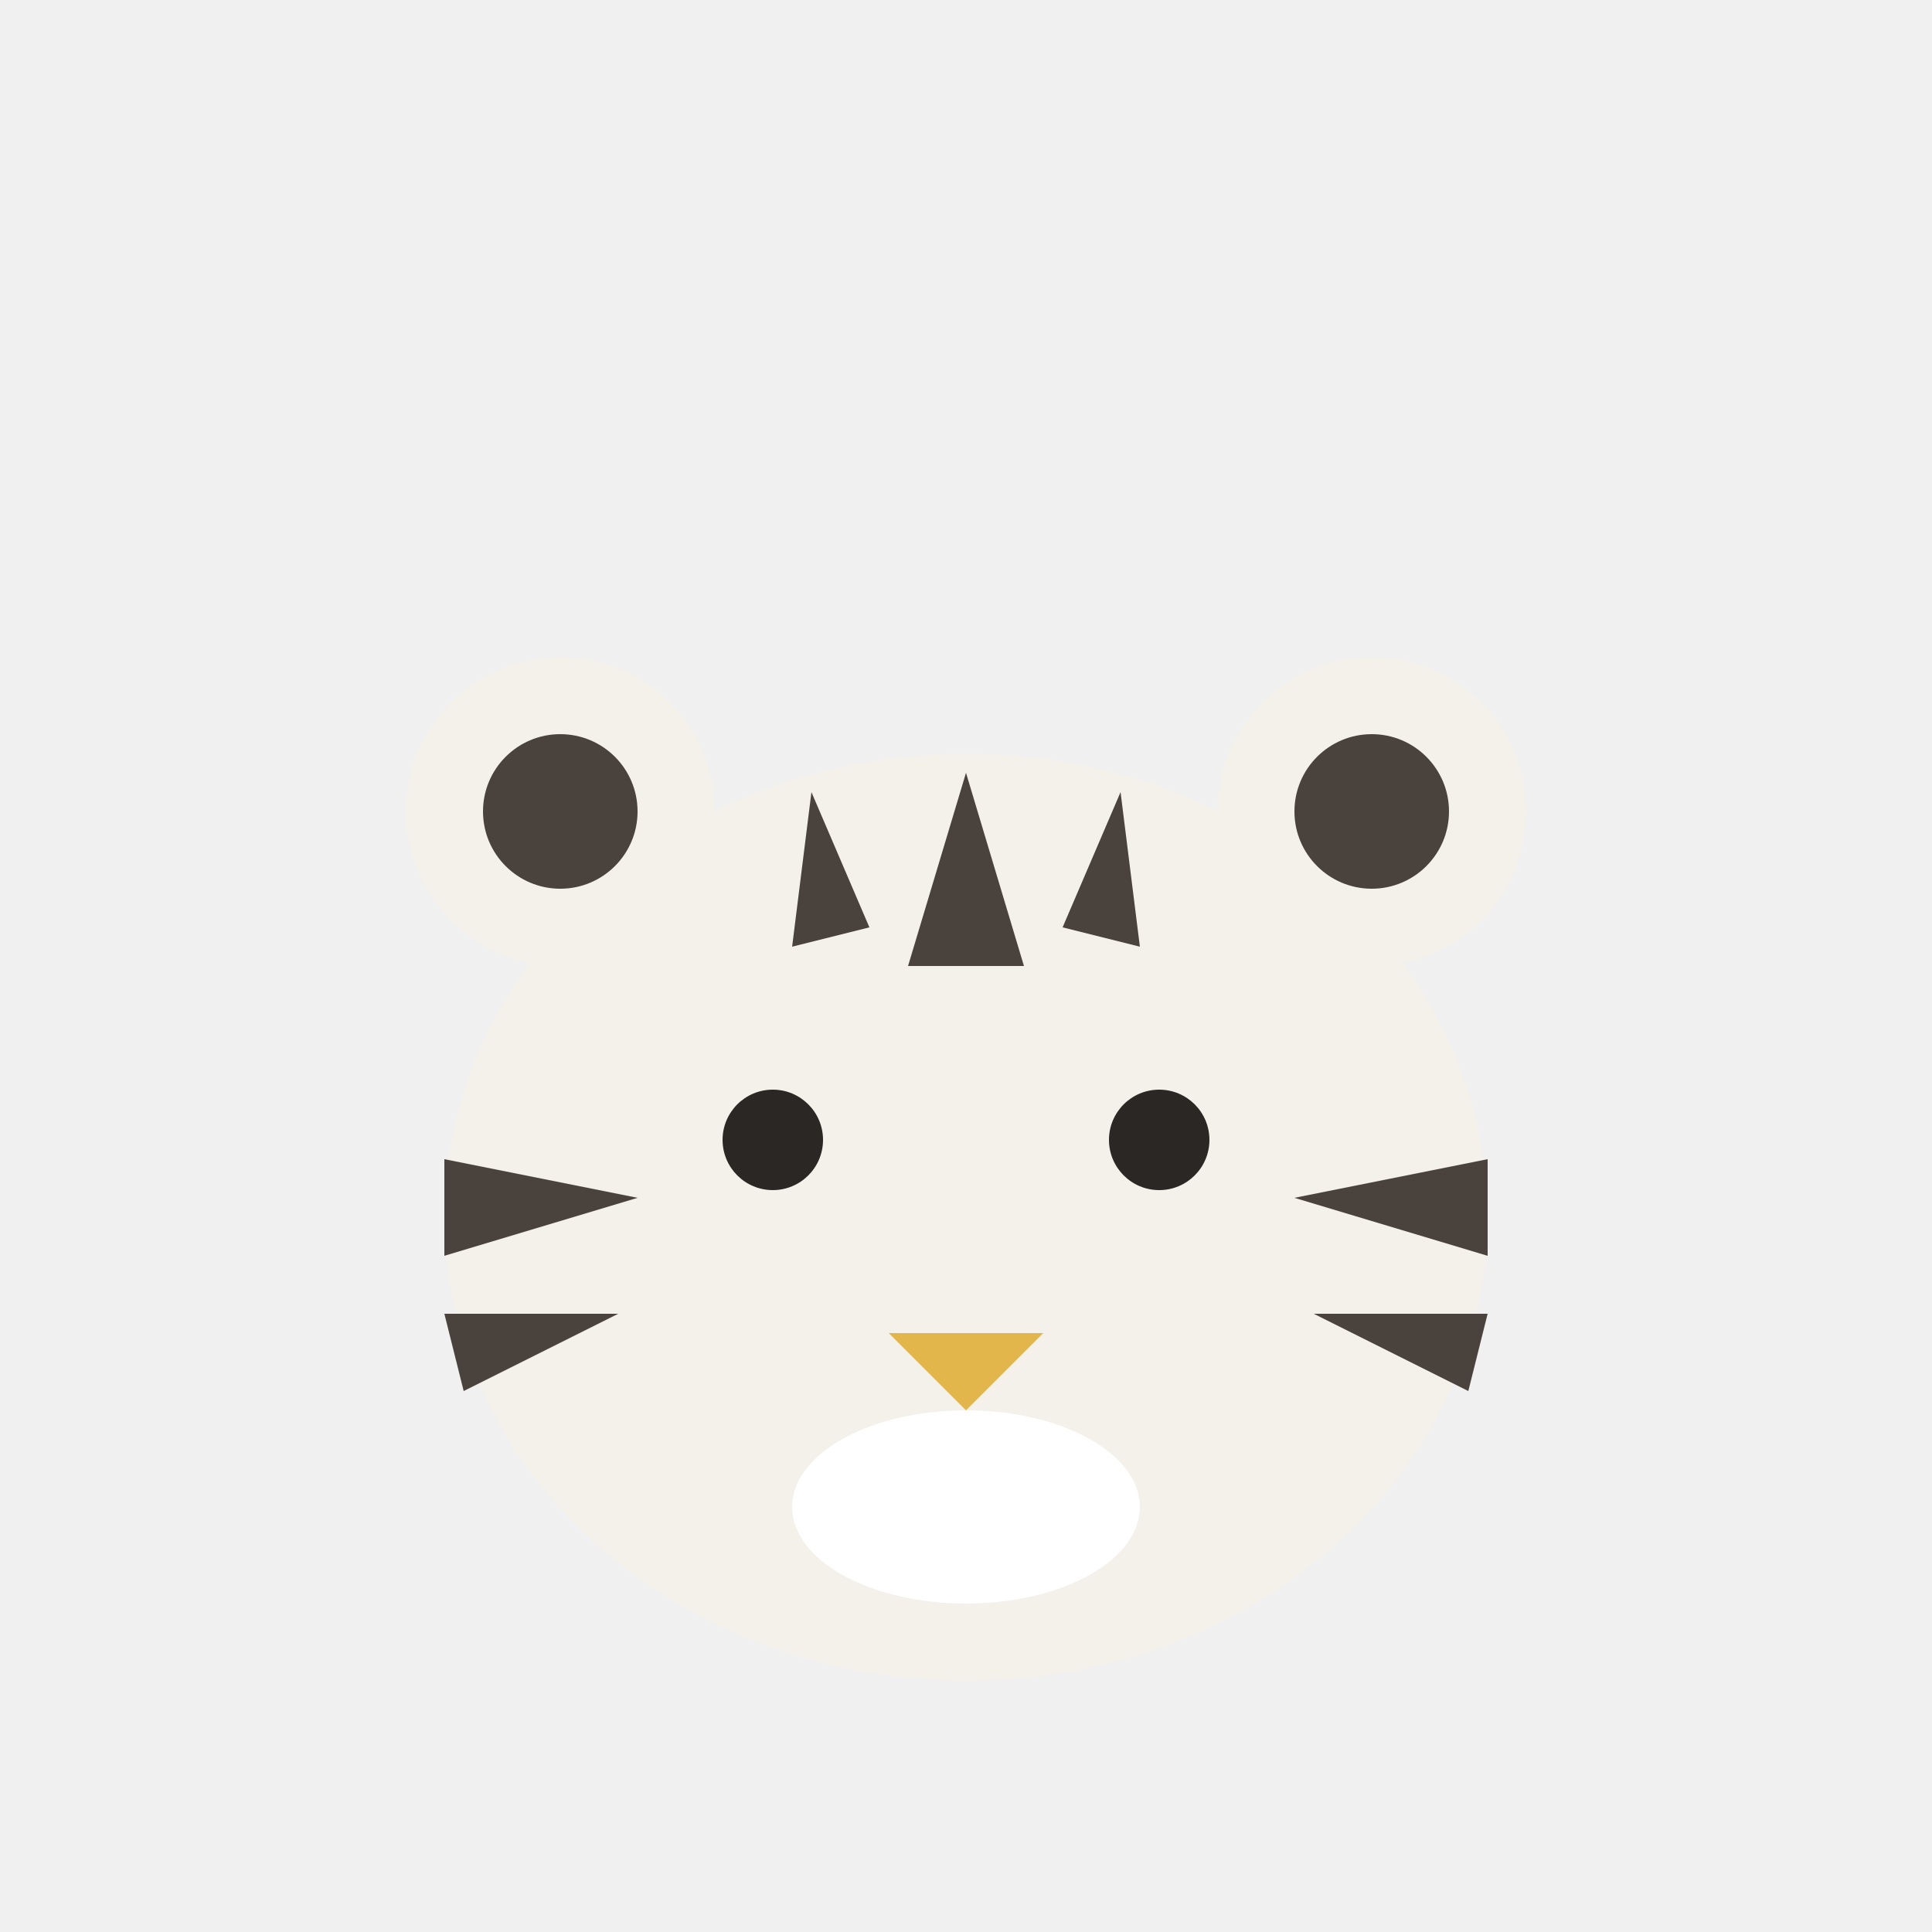
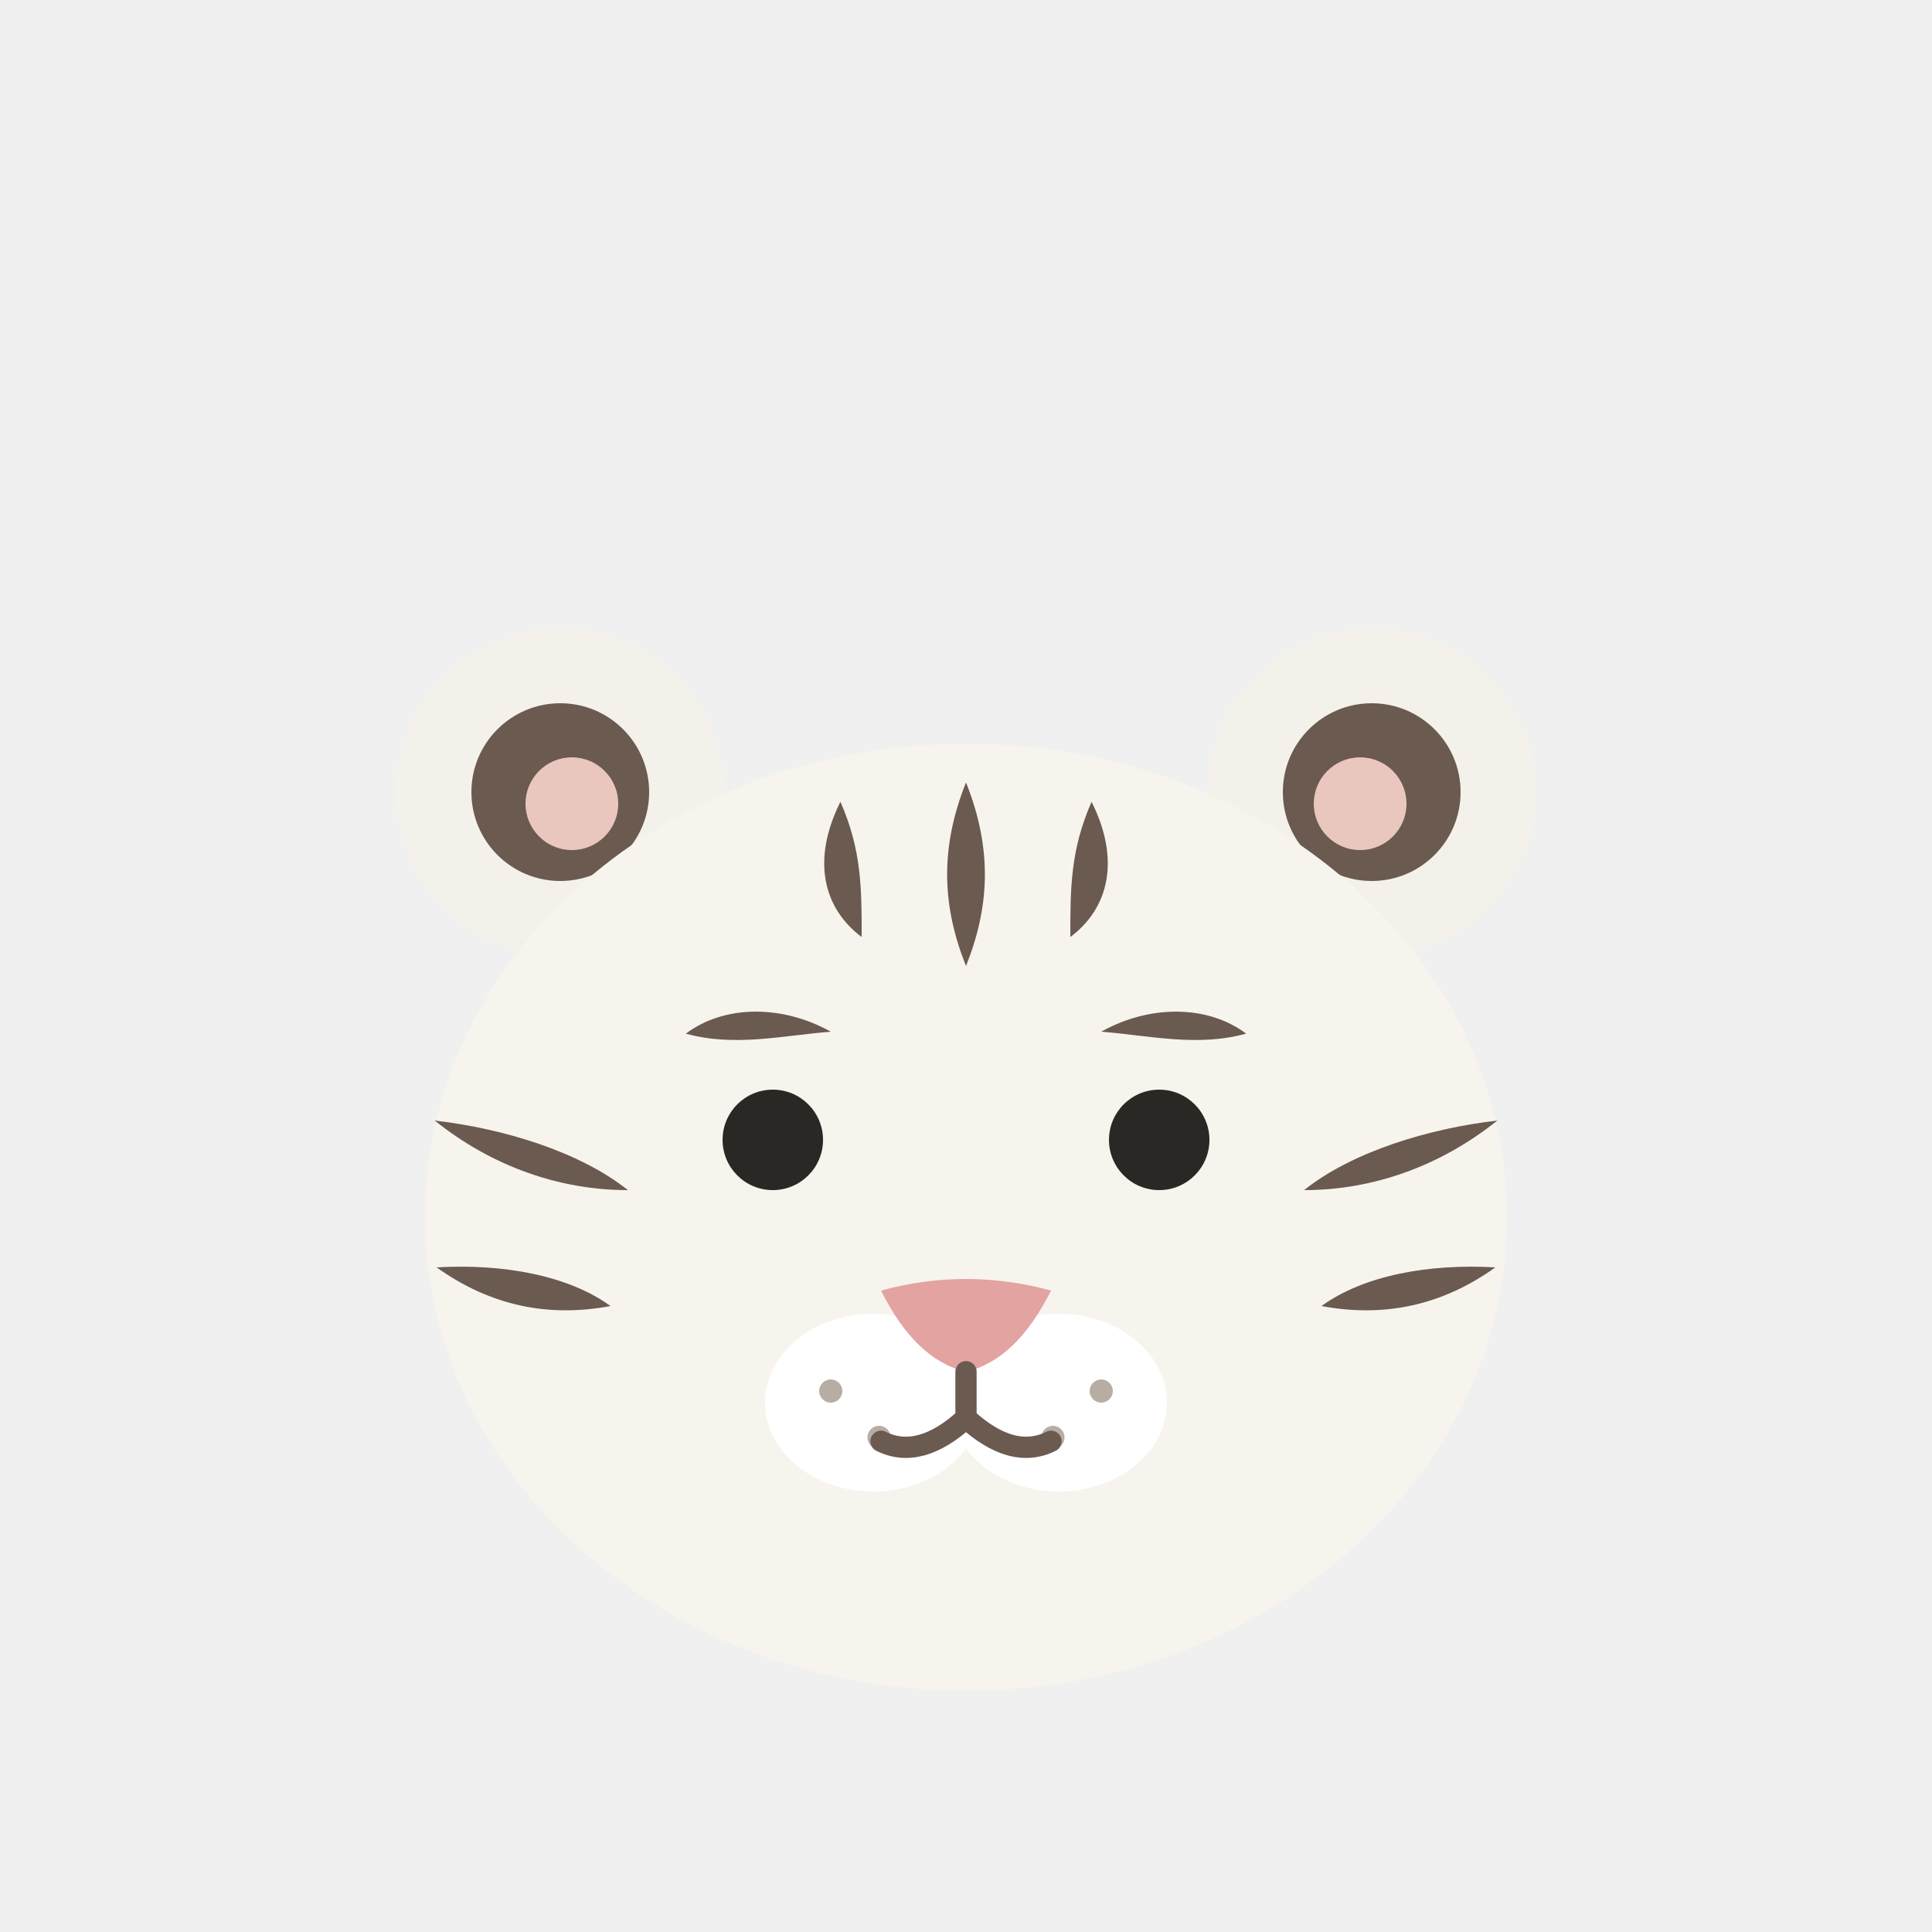
<svg xmlns="http://www.w3.org/2000/svg" viewBox="0 0 100 100">
-   <circle cx="29" cy="42" r="8" fill="#F4F1EA" />
-   <circle cx="71" cy="42" r="8" fill="#F4F1EA" />
-   <circle cx="29" cy="42" r="4" fill="#4A433D" />
-   <circle cx="71" cy="42" r="4" fill="#4A433D" />
-   <ellipse cx="50" cy="63" rx="27" ry="24" fill="#F4F1EA" />
-   <path d="M50 40 L47 50 L53 50 Z M42 41 L41 49 L45 48 Z M58 41 L59 49 L55 48 Z" fill="#4A433D" />
-   <path d="M23 60 L33 62 L23 65 Z M23 68 L32 68 L24 72 Z M77 60 L67 62 L77 65 Z M77 68 L68 68 L76 72 Z" fill="#4A433D" />
+   <circle cx="29" cy="41" r="8.5" fill="#F4F1EA" />
+   <circle cx="71" cy="41" r="8.5" fill="#F4F1EA" />
+   <circle cx="29" cy="41" r="4.6" fill="#6B5A50" />
+   <circle cx="71" cy="41" r="4.6" fill="#6B5A50" />
+   <circle cx="29.6" cy="41.6" r="2.4" fill="#E9C6BE" />
+   <circle cx="70.4" cy="41.6" r="2.4" fill="#E9C6BE" />
+   <ellipse cx="50" cy="63" rx="28" ry="24.5" fill="#F7F4EE" />
+   <g fill="#6B5A50">
+     <path d="M50 40.5 C 48.6 44, 48.8 47, 50 50 C 51.2 47, 51.4 44, 50 40.5 Z" />
+     <path d="M43.5 41.5 C 42 44.5, 42.6 47, 44.6 48.5 C 44.6 46, 44.6 44, 43.5 41.5 Z" />
+     <path d="M56.5 41.5 C 58 44.5, 57.4 47, 55.4 48.5 C 55.4 46, 55.4 44, 56.5 41.5 Z" />
+     <path d="M35.5 53.5 C 37.5 52, 40.5 52, 43 53.4 C 40.5 53.6, 38 54.2, 35.5 53.5 Z" />
+     <path d="M64.5 53.5 C 62.5 52, 59.5 52, 57 53.4 C 59.5 53.6, 62 54.2, 64.5 53.5 Z" />
+     <path d="M22.5 58 C 26 58.4, 30 59.6, 32.5 61.6 C 29 61.6, 25.5 60.4, 22.5 58 Z" />
+     <path d="M22.6 65.6 C 26 65.4, 29.4 66, 31.6 67.6 C 28.4 68.2, 25.4 67.6, 22.6 65.6 Z" />
+     <path d="M77.5 58 C 74 58.4, 70 59.6, 67.5 61.6 C 71 61.6, 74.5 60.4, 77.5 58 Z" />
+     <path d="M77.4 65.6 C 74 65.4, 70.6 66, 68.4 67.6 C 71.6 68.2, 74.6 67.6, 77.4 65.6 Z" />
+   </g>
+   <ellipse cx="45.2" cy="72.6" rx="5.6" ry="4.6" fill="#FFFFFF" />
+   <ellipse cx="54.8" cy="72.6" rx="5.6" ry="4.6" fill="#FFFFFF" />
+   <g fill="#B8ADA2">
+     <circle cx="43" cy="72" r="0.6" />
+     <circle cx="45.5" cy="74.4" r="0.6" />
+     <circle cx="57" cy="72" r="0.6" />
+     <circle cx="54.5" cy="74.4" r="0.6" />
+   </g>
  <circle cx="40" cy="59" r="2.6" fill="#2B2724" />
  <circle cx="60" cy="59" r="2.6" fill="#2B2724" />
-   <path d="M46 69 H54 L50 73 Z" fill="#E2B64A" />
-   <ellipse cx="50" cy="78" rx="9" ry="5" fill="#FFFFFF" />
+   <path d="M45.6 66.8 Q50 65.6 54.4 66.8 Q52.6 70.4 50 71 Q47.4 70.4 45.6 66.8 Z" fill="#E3A3A0" />
+   <path d="M50 71 V73.4 M50 73.4 Q47.6 75.6 45.6 74.6 M50 73.4 Q52.4 75.6 54.4 74.6" stroke="#6B5A50" stroke-width="1.1" fill="none" stroke-linecap="round" />
</svg>
